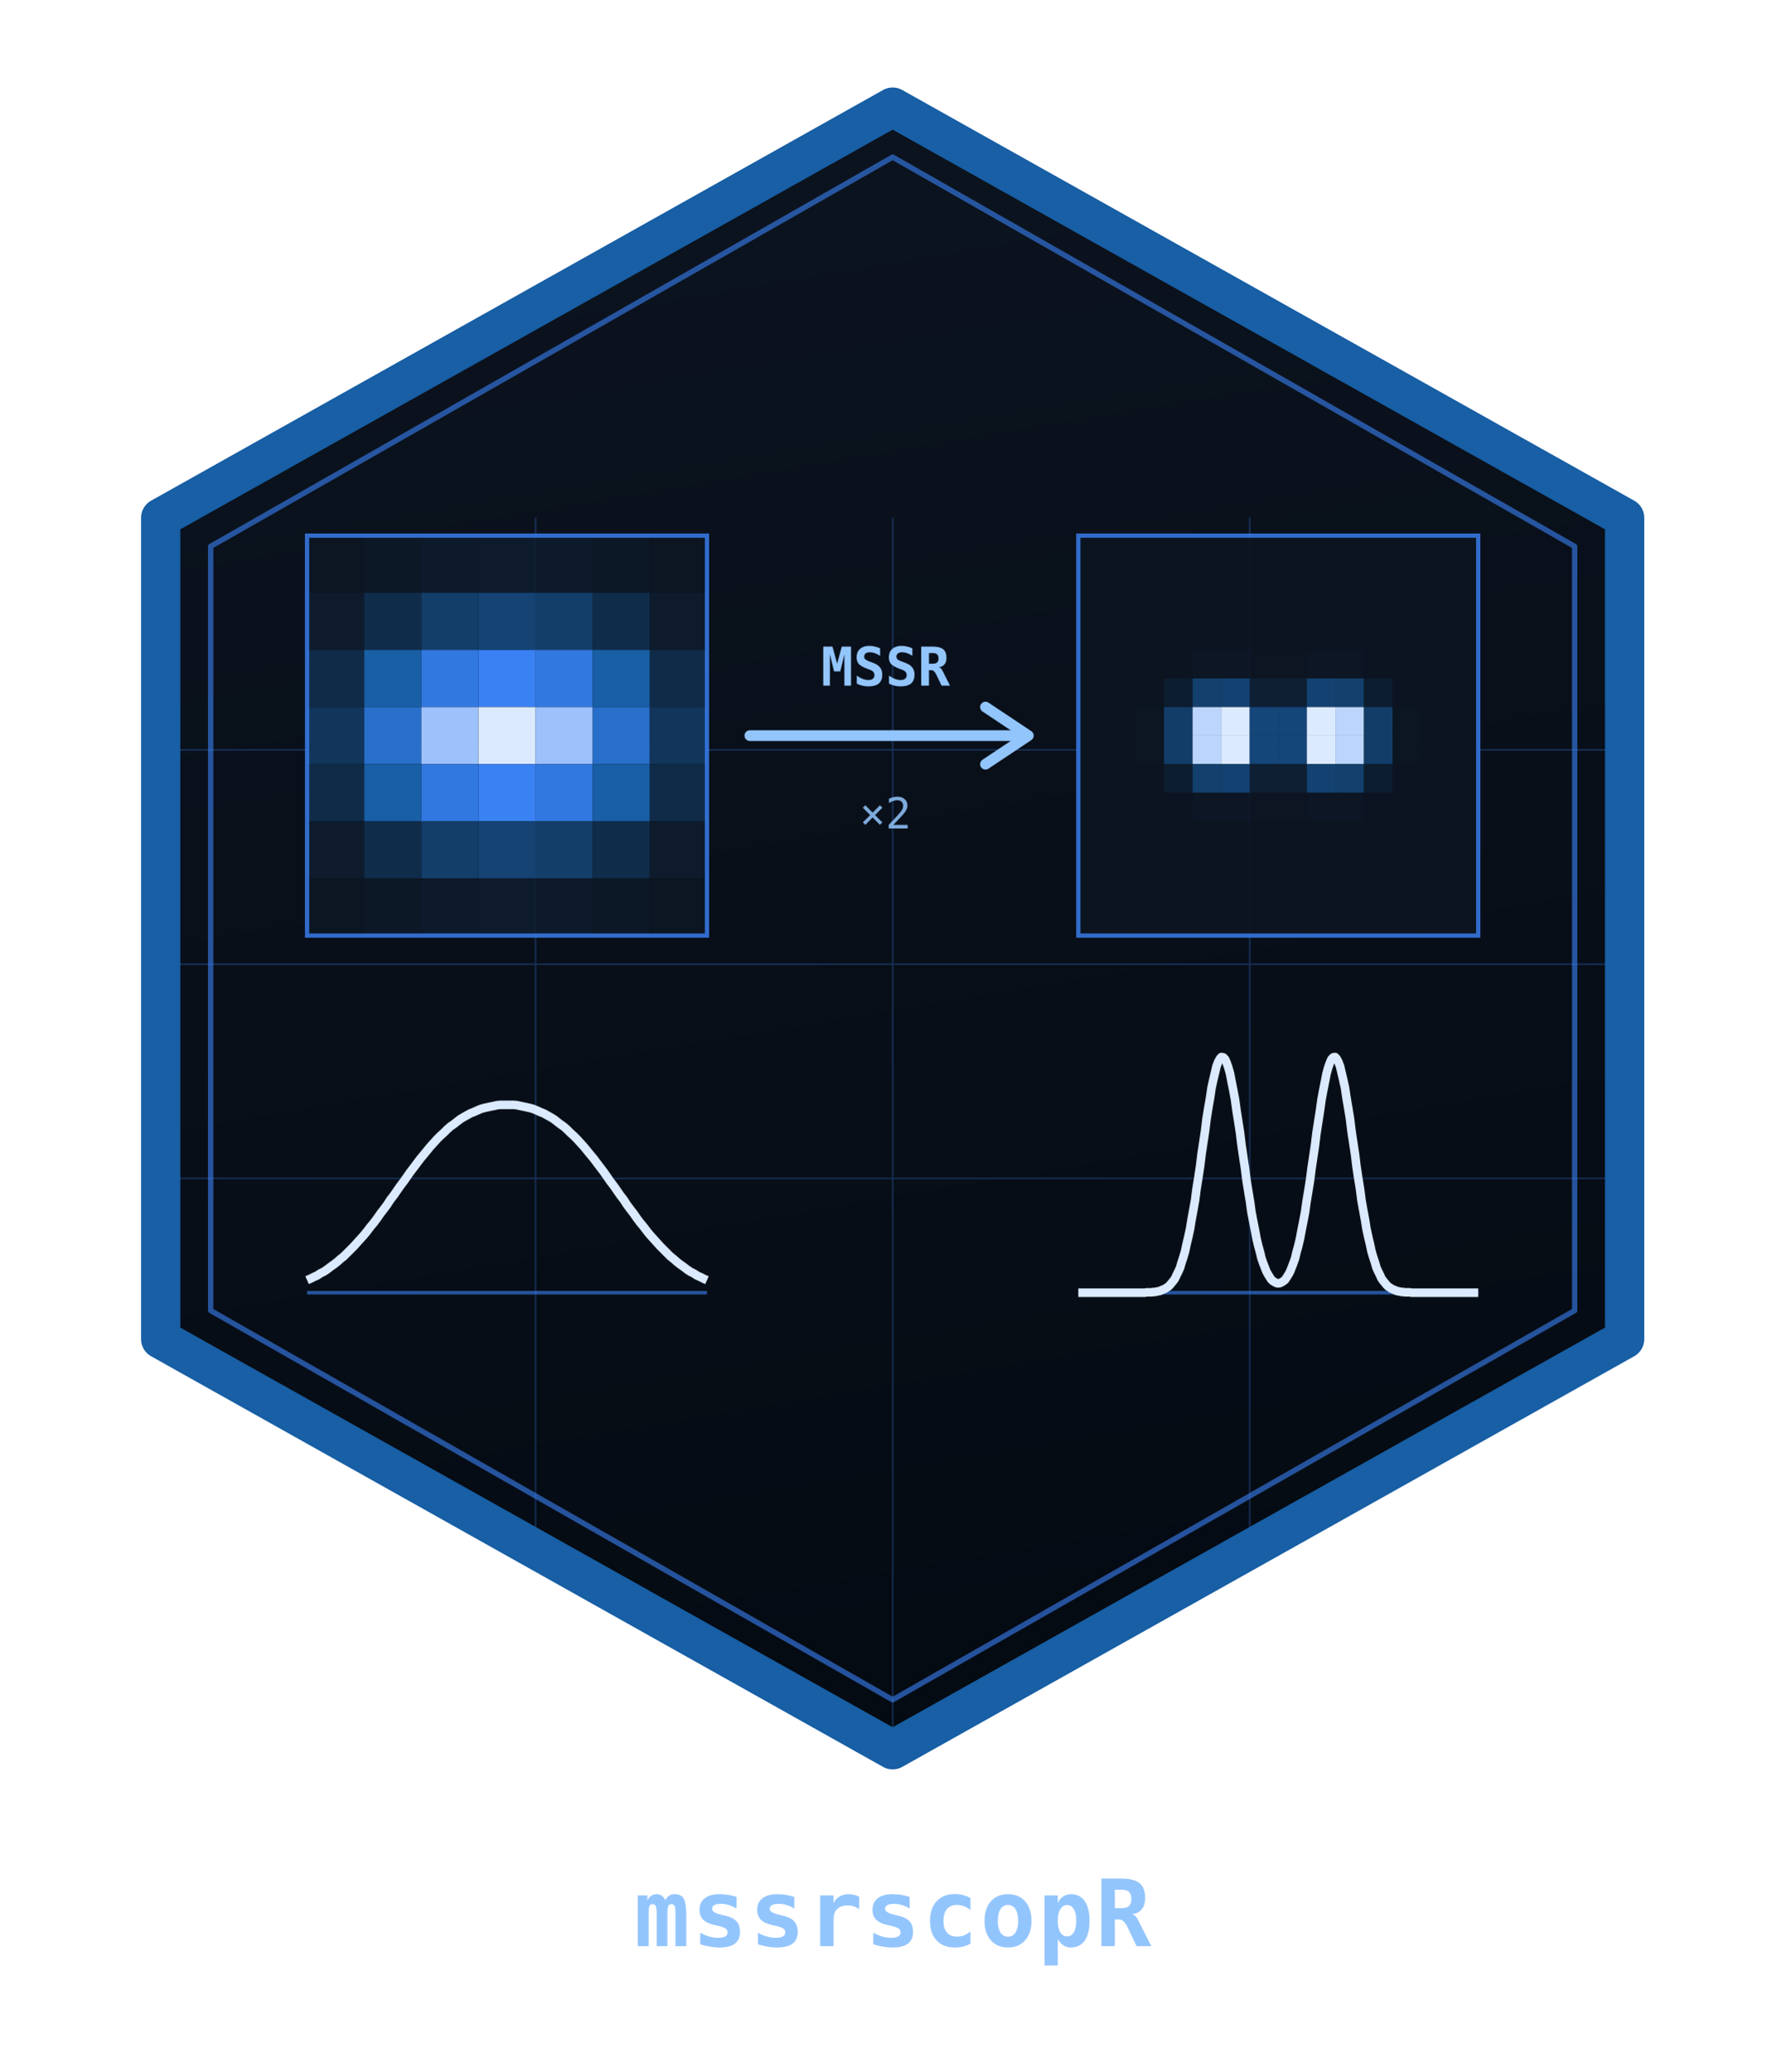
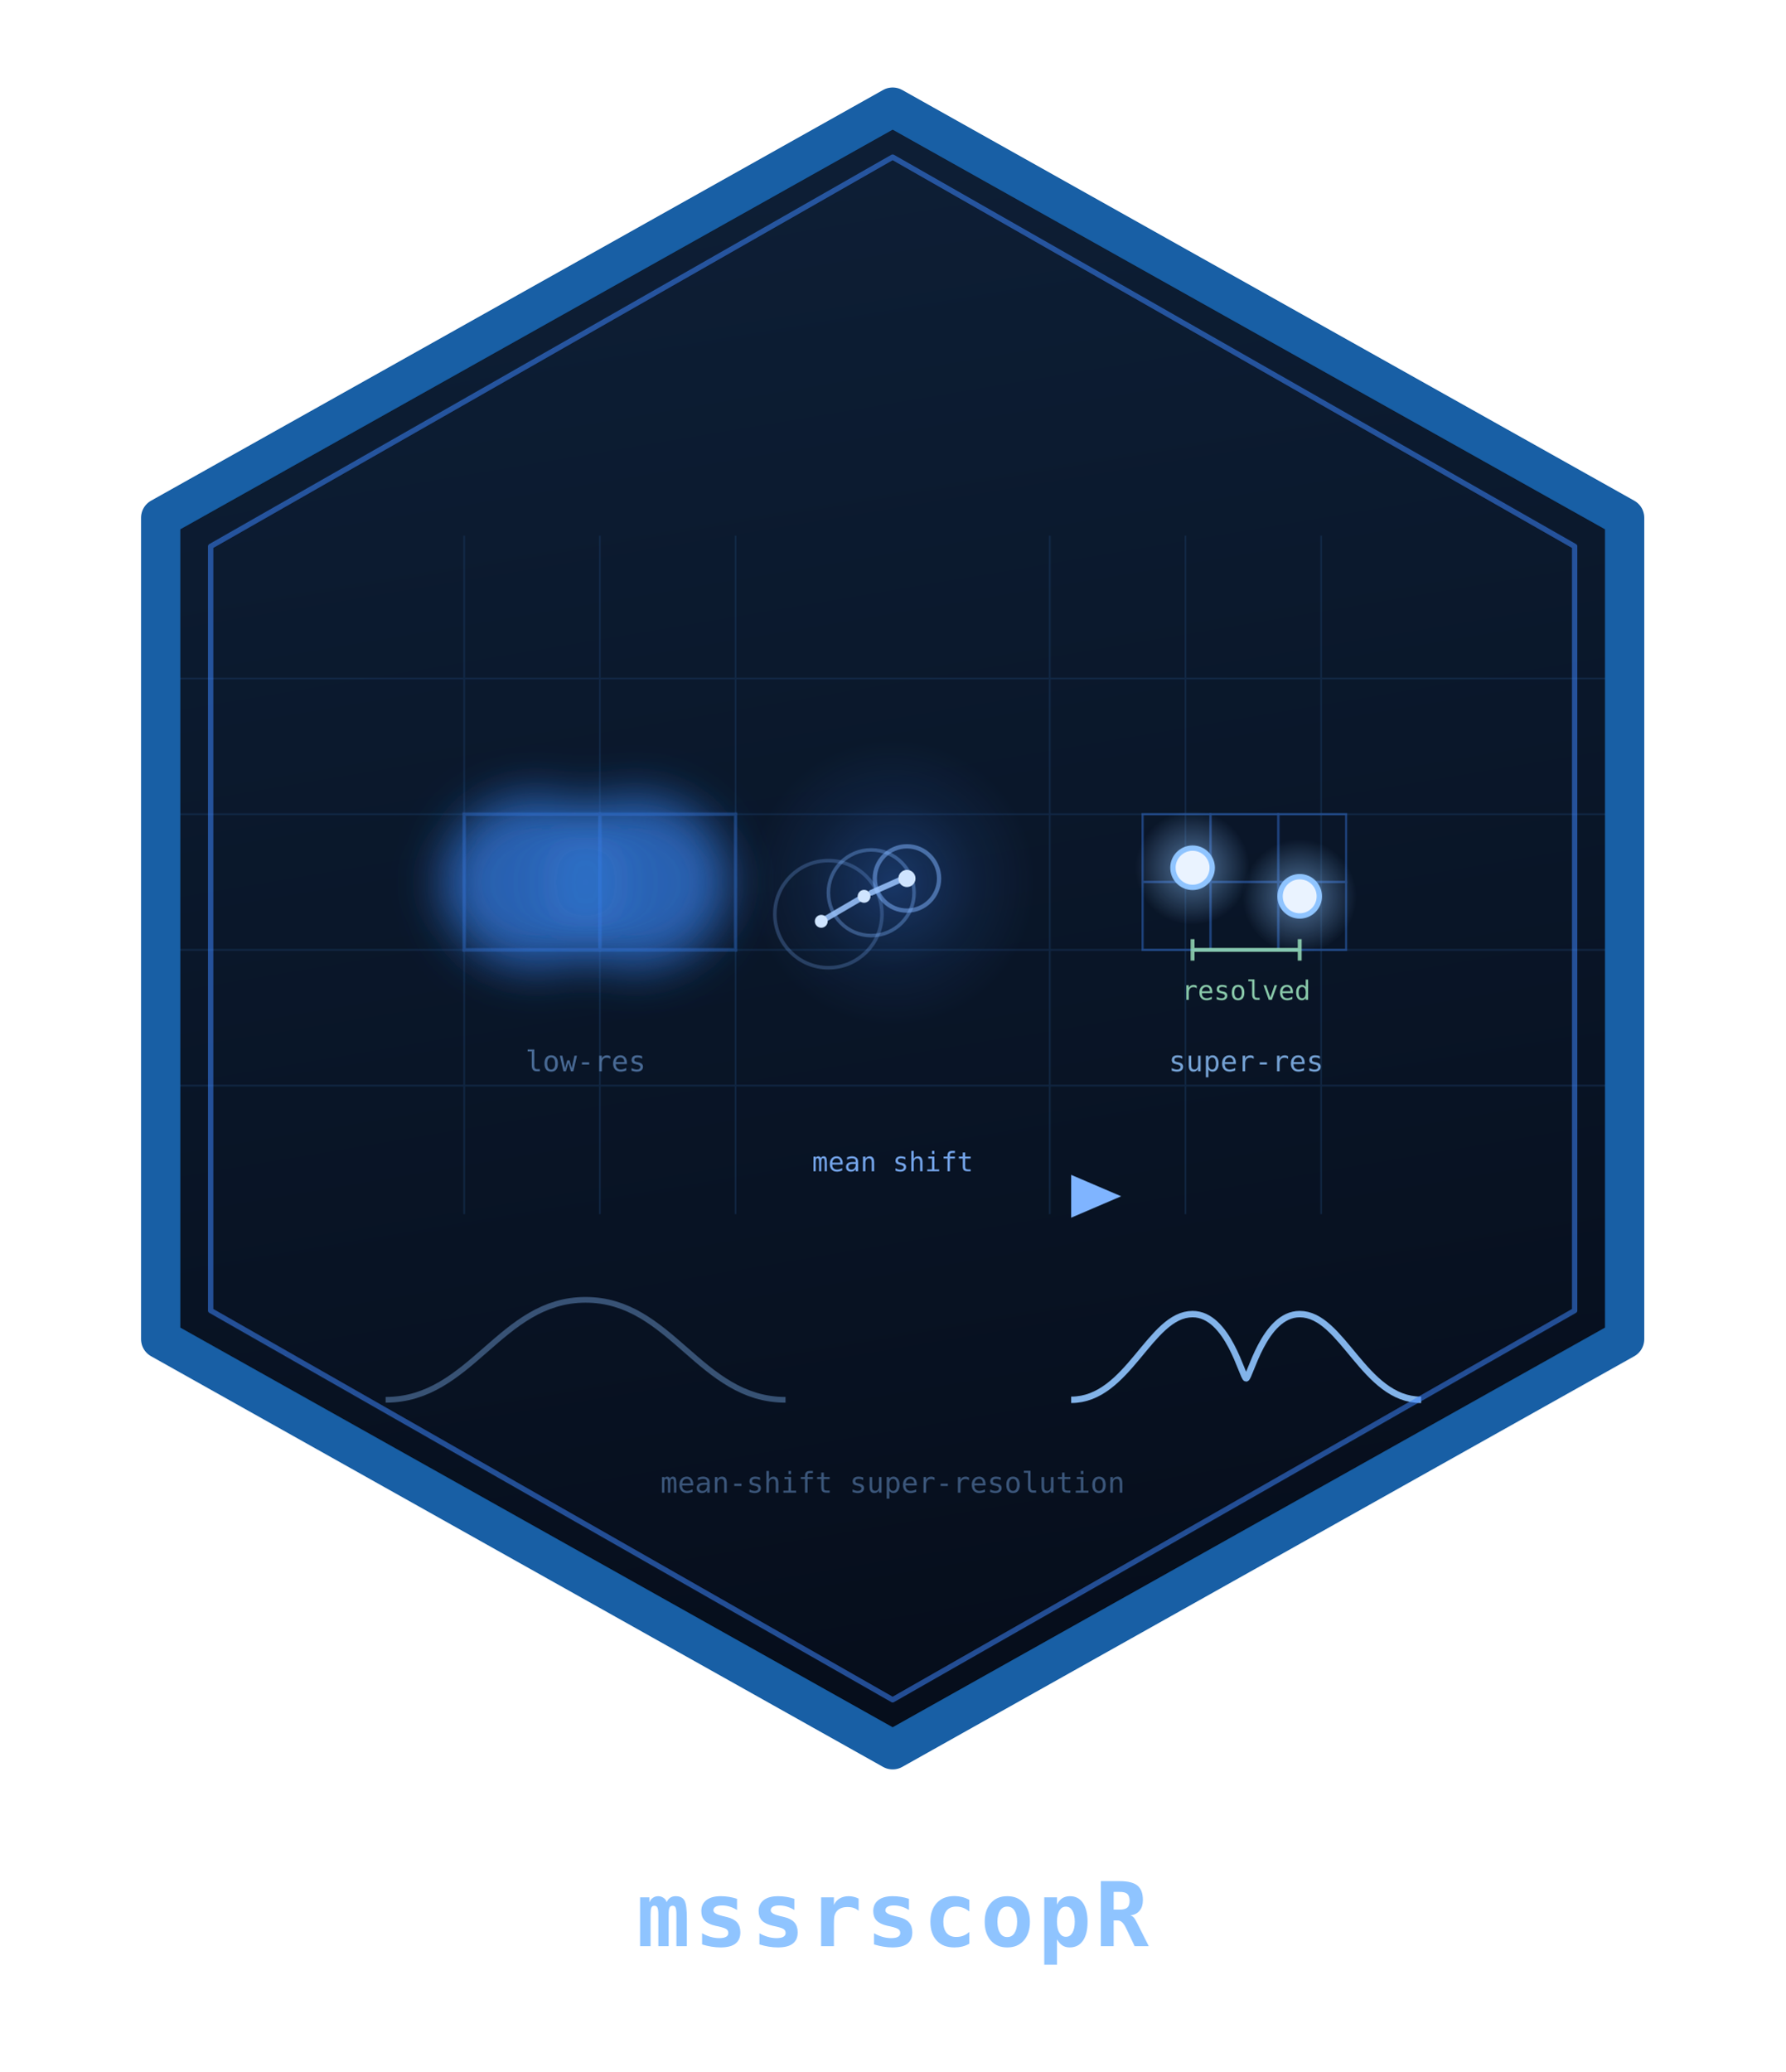
<svg xmlns="http://www.w3.org/2000/svg" width="500" height="580" viewBox="0 0 500 580">
  <defs>
-     <linearGradient id="background" x1="0" y1="0" x2="0.15" y2="1">
-       <stop offset="0%" stop-color="#0C1420" />
-       <stop offset="100%" stop-color="#050B13" />
+     <linearGradient id="bgmss" x1="0" y1="0" x2="0.15" y2="1">
+       <stop offset="0%" stop-color="#0e2038" />
+       <stop offset="100%" stop-color="#060e1c" />
    </linearGradient>
-     <clipPath id="hex-clip">
+     <filter id="blurLR" x="-60%" y="-60%" width="220%" height="220%">
+       <feGaussianBlur stdDeviation="6.5" />
+     </filter>
+     <filter id="blurSoft" x="-60%" y="-60%" width="220%" height="220%">
+       <feGaussianBlur stdDeviation="2.4" />
+     </filter>
+     <radialGradient id="hrGlow" cx="50%" cy="50%" r="50%">
+       <stop offset="0%" stop-color="#8FC4FF" stop-opacity="0.55" />
+       <stop offset="100%" stop-color="#8FC4FF" stop-opacity="0" />
+     </radialGradient>
+     <radialGradient id="kernel" cx="50%" cy="50%" r="50%">
+       <stop offset="0%" stop-color="#3B82F6" stop-opacity="0.30" />
+       <stop offset="60%" stop-color="#3B82F6" stop-opacity="0.08" />
+       <stop offset="100%" stop-color="#3B82F6" stop-opacity="0" />
+     </radialGradient>
+     <linearGradient id="sweep" x1="0" y1="0" x2="1" y2="0">
+       <stop offset="0%" stop-color="#2E6FC9" stop-opacity="0.2" />
+       <stop offset="100%" stop-color="#7FB4FF" stop-opacity="0.95" />
+     </linearGradient>
+     <clipPath id="hexmss">
      <polygon points="250,30 455,145 455,375 250,490 45,375 45,145" />
    </clipPath>
  </defs>
-   <polygon points="250,30 455,145 455,375 250,490 45,375 45,145" fill="url(#background)" />
-   <g clip-path="url(#hex-clip)">
-     <g stroke="#3B82F6" stroke-width="0.4" opacity="0.3">
-       <path d="M45 210H455 M45 270H455 M45 330H455 M150 145V490 M250 145V490 M350 145V490" />
+   <polygon points="250,30 455,145 455,375 250,490 45,375 45,145" fill="url(#bgmss)" />
+   <g clip-path="url(#hexmss)">
+     <g stroke="#17365c" stroke-width="0.5" opacity="0.5">
+       <line x1="45" y1="190" x2="455" y2="190" />
+       <line x1="45" y1="228" x2="455" y2="228" />
+       <line x1="45" y1="266" x2="455" y2="266" />
+       <line x1="45" y1="304" x2="455" y2="304" />
+       <line x1="130" y1="150" x2="130" y2="340" />
+       <line x1="168" y1="150" x2="168" y2="340" />
+       <line x1="206" y1="150" x2="206" y2="340" />
+       <line x1="294" y1="150" x2="294" y2="340" />
+       <line x1="332" y1="150" x2="332" y2="340" />
+       <line x1="370" y1="150" x2="370" y2="340" />
    </g>
-     <g id="motif">
-       <g id="mssr-motif">
-         <rect x="86.00" y="150.00" width="16.00" height="16.00" fill="#0C1522" />
-         <rect x="102.00" y="150.00" width="16.00" height="16.00" fill="#0D1826" />
-         <rect x="118.00" y="150.00" width="16.00" height="16.00" fill="#0D1A2B" />
-         <rect x="134.00" y="150.00" width="16.00" height="16.00" fill="#0D1B2D" />
-         <rect x="150.00" y="150.00" width="16.00" height="16.00" fill="#0D1A2B" />
-         <rect x="166.00" y="150.00" width="16.00" height="16.00" fill="#0D1826" />
-         <rect x="182.00" y="150.00" width="16.00" height="16.00" fill="#0C1522" />
-         <rect x="86.00" y="166.00" width="16.00" height="16.00" fill="#0D1B2D" />
-         <rect x="102.00" y="166.00" width="16.00" height="16.00" fill="#102C4B" />
-         <rect x="118.00" y="166.00" width="16.00" height="16.00" fill="#133E6A" />
-         <rect x="134.00" y="166.00" width="16.00" height="16.00" fill="#144374" />
-         <rect x="150.00" y="166.00" width="16.00" height="16.00" fill="#133E6A" />
-         <rect x="166.00" y="166.00" width="16.00" height="16.00" fill="#102C4B" />
-         <rect x="182.00" y="166.00" width="16.00" height="16.00" fill="#0D1B2D" />
-         <rect x="86.00" y="182.00" width="16.00" height="16.00" fill="#102B48" />
-         <rect x="102.00" y="182.00" width="16.00" height="16.00" fill="#185FA5" />
-         <rect x="118.00" y="182.00" width="16.00" height="16.00" fill="#3178E0" />
-         <rect x="134.00" y="182.00" width="16.00" height="16.00" fill="#3A81F3" />
-         <rect x="150.00" y="182.00" width="16.00" height="16.00" fill="#3178E0" />
-         <rect x="166.00" y="182.00" width="16.00" height="16.00" fill="#185FA5" />
-         <rect x="182.00" y="182.00" width="16.00" height="16.00" fill="#102B48" />
-         <rect x="86.00" y="198.00" width="16.00" height="16.00" fill="#11355B" />
-         <rect x="102.00" y="198.00" width="16.00" height="16.00" fill="#286FCA" />
-         <rect x="118.00" y="198.00" width="16.00" height="16.00" fill="#9CC1FB" />
-         <rect x="134.00" y="198.00" width="16.00" height="16.00" fill="#DBEAFE" />
-         <rect x="150.00" y="198.00" width="16.00" height="16.00" fill="#9CC1FB" />
-         <rect x="166.00" y="198.00" width="16.00" height="16.00" fill="#286FCA" />
-         <rect x="182.00" y="198.00" width="16.00" height="16.00" fill="#11355B" />
-         <rect x="86.00" y="214.00" width="16.00" height="16.00" fill="#102B48" />
-         <rect x="102.00" y="214.00" width="16.00" height="16.00" fill="#185FA5" />
-         <rect x="118.00" y="214.00" width="16.00" height="16.00" fill="#3178E0" />
-         <rect x="134.00" y="214.00" width="16.00" height="16.00" fill="#3A81F3" />
-         <rect x="150.00" y="214.00" width="16.00" height="16.00" fill="#3178E0" />
-         <rect x="166.00" y="214.00" width="16.00" height="16.00" fill="#185FA5" />
-         <rect x="182.00" y="214.00" width="16.00" height="16.00" fill="#102B48" />
-         <rect x="86.00" y="230.00" width="16.00" height="16.00" fill="#0D1B2D" />
-         <rect x="102.00" y="230.00" width="16.00" height="16.00" fill="#102C4B" />
-         <rect x="118.00" y="230.00" width="16.00" height="16.00" fill="#133E6A" />
-         <rect x="134.00" y="230.00" width="16.00" height="16.00" fill="#144374" />
-         <rect x="150.00" y="230.00" width="16.00" height="16.00" fill="#133E6A" />
-         <rect x="166.00" y="230.00" width="16.00" height="16.00" fill="#102C4B" />
-         <rect x="182.00" y="230.00" width="16.00" height="16.00" fill="#0D1B2D" />
-         <rect x="86.00" y="246.00" width="16.00" height="16.00" fill="#0C1522" />
-         <rect x="102.00" y="246.00" width="16.00" height="16.00" fill="#0D1826" />
-         <rect x="118.00" y="246.00" width="16.00" height="16.00" fill="#0D1A2B" />
-         <rect x="134.00" y="246.00" width="16.00" height="16.00" fill="#0D1B2D" />
-         <rect x="150.00" y="246.00" width="16.00" height="16.00" fill="#0D1A2B" />
-         <rect x="166.00" y="246.00" width="16.00" height="16.00" fill="#0D1826" />
-         <rect x="182.00" y="246.00" width="16.00" height="16.00" fill="#0C1522" />
-         <rect x="86" y="150" width="112" height="112" fill="none" stroke="#3B82F6" stroke-width="1.2" opacity="0.8" />
-         <rect x="302.00" y="150.00" width="8.00" height="8.00" fill="#0C1420" />
-         <rect x="310.00" y="150.00" width="8.00" height="8.00" fill="#0C1420" />
-         <rect x="318.00" y="150.00" width="8.00" height="8.00" fill="#0C1420" />
-         <rect x="326.00" y="150.00" width="8.00" height="8.00" fill="#0C1420" />
-         <rect x="334.00" y="150.00" width="8.00" height="8.00" fill="#0C1420" />
-         <rect x="342.00" y="150.00" width="8.00" height="8.00" fill="#0C1420" />
-         <rect x="350.00" y="150.00" width="8.00" height="8.00" fill="#0C1420" />
-         <rect x="358.00" y="150.00" width="8.00" height="8.00" fill="#0C1420" />
-         <rect x="366.00" y="150.00" width="8.00" height="8.00" fill="#0C1420" />
-         <rect x="374.00" y="150.00" width="8.00" height="8.00" fill="#0C1420" />
-         <rect x="382.00" y="150.00" width="8.00" height="8.00" fill="#0C1420" />
-         <rect x="390.00" y="150.00" width="8.00" height="8.00" fill="#0C1420" />
-         <rect x="398.00" y="150.00" width="8.00" height="8.00" fill="#0C1420" />
-         <rect x="406.00" y="150.00" width="8.00" height="8.00" fill="#0C1420" />
-         <rect x="302.00" y="158.00" width="8.00" height="8.00" fill="#0C1420" />
-         <rect x="310.00" y="158.00" width="8.00" height="8.00" fill="#0C1420" />
-         <rect x="318.00" y="158.00" width="8.00" height="8.00" fill="#0C1420" />
-         <rect x="326.00" y="158.00" width="8.00" height="8.00" fill="#0C1420" />
-         <rect x="334.00" y="158.00" width="8.00" height="8.00" fill="#0C1420" />
-         <rect x="342.00" y="158.00" width="8.00" height="8.00" fill="#0C1420" />
-         <rect x="350.00" y="158.00" width="8.00" height="8.00" fill="#0C1420" />
-         <rect x="358.00" y="158.00" width="8.00" height="8.00" fill="#0C1420" />
-         <rect x="366.00" y="158.00" width="8.00" height="8.00" fill="#0C1420" />
-         <rect x="374.00" y="158.00" width="8.00" height="8.00" fill="#0C1420" />
-         <rect x="382.00" y="158.00" width="8.00" height="8.00" fill="#0C1420" />
-         <rect x="390.00" y="158.00" width="8.00" height="8.00" fill="#0C1420" />
-         <rect x="398.00" y="158.00" width="8.00" height="8.00" fill="#0C1420" />
-         <rect x="406.00" y="158.00" width="8.00" height="8.00" fill="#0C1420" />
-         <rect x="302.00" y="166.00" width="8.00" height="8.00" fill="#0C1420" />
-         <rect x="310.00" y="166.00" width="8.00" height="8.00" fill="#0C1420" />
-         <rect x="318.00" y="166.00" width="8.00" height="8.00" fill="#0C1420" />
-         <rect x="326.00" y="166.00" width="8.00" height="8.00" fill="#0C1420" />
-         <rect x="334.00" y="166.00" width="8.00" height="8.00" fill="#0C1420" />
-         <rect x="342.00" y="166.00" width="8.00" height="8.00" fill="#0C1420" />
-         <rect x="350.00" y="166.00" width="8.00" height="8.00" fill="#0C1420" />
-         <rect x="358.00" y="166.00" width="8.00" height="8.00" fill="#0C1420" />
-         <rect x="366.00" y="166.00" width="8.00" height="8.00" fill="#0C1420" />
-         <rect x="374.00" y="166.00" width="8.00" height="8.00" fill="#0C1420" />
-         <rect x="382.00" y="166.00" width="8.00" height="8.00" fill="#0C1420" />
-         <rect x="390.00" y="166.00" width="8.00" height="8.00" fill="#0C1420" />
-         <rect x="398.00" y="166.00" width="8.00" height="8.00" fill="#0C1420" />
-         <rect x="406.00" y="166.00" width="8.00" height="8.00" fill="#0C1420" />
-         <rect x="302.00" y="174.00" width="8.00" height="8.00" fill="#0C1420" />
-         <rect x="310.00" y="174.00" width="8.00" height="8.00" fill="#0C1420" />
-         <rect x="318.00" y="174.00" width="8.00" height="8.00" fill="#0C1420" />
-         <rect x="326.00" y="174.00" width="8.00" height="8.00" fill="#0C1420" />
-         <rect x="334.00" y="174.00" width="8.00" height="8.00" fill="#0C1420" />
-         <rect x="342.00" y="174.00" width="8.00" height="8.00" fill="#0C1420" />
-         <rect x="350.00" y="174.00" width="8.00" height="8.00" fill="#0C1420" />
-         <rect x="358.00" y="174.00" width="8.00" height="8.00" fill="#0C1420" />
-         <rect x="366.00" y="174.00" width="8.00" height="8.00" fill="#0C1420" />
-         <rect x="374.00" y="174.00" width="8.00" height="8.00" fill="#0C1420" />
-         <rect x="382.00" y="174.00" width="8.00" height="8.00" fill="#0C1420" />
-         <rect x="390.00" y="174.00" width="8.00" height="8.00" fill="#0C1420" />
-         <rect x="398.00" y="174.00" width="8.00" height="8.00" fill="#0C1420" />
-         <rect x="406.00" y="174.00" width="8.00" height="8.00" fill="#0C1420" />
-         <rect x="302.00" y="182.00" width="8.00" height="8.00" fill="#0C1420" />
-         <rect x="310.00" y="182.00" width="8.00" height="8.00" fill="#0C1420" />
-         <rect x="318.00" y="182.00" width="8.00" height="8.00" fill="#0C1420" />
-         <rect x="326.00" y="182.00" width="8.00" height="8.00" fill="#0C1421" />
-         <rect x="334.00" y="182.00" width="8.00" height="8.00" fill="#0C1624" />
-         <rect x="342.00" y="182.00" width="8.00" height="8.00" fill="#0C1624" />
-         <rect x="350.00" y="182.00" width="8.00" height="8.00" fill="#0C1521" />
-         <rect x="358.00" y="182.00" width="8.00" height="8.00" fill="#0C1521" />
-         <rect x="366.00" y="182.00" width="8.00" height="8.00" fill="#0C1624" />
-         <rect x="374.00" y="182.00" width="8.00" height="8.00" fill="#0C1624" />
-         <rect x="382.00" y="182.00" width="8.00" height="8.00" fill="#0C1421" />
-         <rect x="390.00" y="182.00" width="8.00" height="8.00" fill="#0C1420" />
-         <rect x="398.00" y="182.00" width="8.00" height="8.00" fill="#0C1420" />
-         <rect x="406.00" y="182.00" width="8.00" height="8.00" fill="#0C1420" />
-         <rect x="302.00" y="190.00" width="8.00" height="8.00" fill="#0C1420" />
-         <rect x="310.00" y="190.00" width="8.00" height="8.00" fill="#0C1420" />
-         <rect x="318.00" y="190.00" width="8.00" height="8.00" fill="#0C1421" />
-         <rect x="326.00" y="190.00" width="8.00" height="8.00" fill="#0D1D30" />
-         <rect x="334.00" y="190.00" width="8.00" height="8.00" fill="#13406D" />
-         <rect x="342.00" y="190.00" width="8.00" height="8.00" fill="#134272" />
-         <rect x="350.00" y="190.00" width="8.00" height="8.00" fill="#0E1F33" />
-         <rect x="358.00" y="190.00" width="8.00" height="8.00" fill="#0E1F33" />
-         <rect x="366.00" y="190.00" width="8.00" height="8.00" fill="#134272" />
-         <rect x="374.00" y="190.00" width="8.00" height="8.00" fill="#13406D" />
-         <rect x="382.00" y="190.00" width="8.00" height="8.00" fill="#0D1D30" />
-         <rect x="390.00" y="190.00" width="8.00" height="8.00" fill="#0C1421" />
-         <rect x="398.00" y="190.00" width="8.00" height="8.00" fill="#0C1420" />
-         <rect x="406.00" y="190.00" width="8.00" height="8.00" fill="#0C1420" />
-         <rect x="302.00" y="198.00" width="8.00" height="8.00" fill="#0C1420" />
-         <rect x="310.00" y="198.00" width="8.00" height="8.00" fill="#0C1420" />
-         <rect x="318.00" y="198.00" width="8.00" height="8.00" fill="#0C1623" />
-         <rect x="326.00" y="198.00" width="8.00" height="8.00" fill="#133D69" />
-         <rect x="334.00" y="198.00" width="8.00" height="8.00" fill="#BBD5FC" />
-         <rect x="342.00" y="198.00" width="8.00" height="8.00" fill="#DBEAFE" />
-         <rect x="350.00" y="198.00" width="8.00" height="8.00" fill="#144679" />
-         <rect x="358.00" y="198.00" width="8.00" height="8.00" fill="#144679" />
-         <rect x="366.00" y="198.00" width="8.00" height="8.00" fill="#DBEAFE" />
-         <rect x="374.00" y="198.00" width="8.00" height="8.00" fill="#BBD5FC" />
-         <rect x="382.00" y="198.00" width="8.00" height="8.00" fill="#133D69" />
-         <rect x="390.00" y="198.00" width="8.00" height="8.00" fill="#0C1623" />
-         <rect x="398.00" y="198.00" width="8.00" height="8.00" fill="#0C1420" />
-         <rect x="406.00" y="198.00" width="8.00" height="8.00" fill="#0C1420" />
-         <rect x="302.00" y="206.00" width="8.00" height="8.00" fill="#0C1420" />
-         <rect x="310.00" y="206.00" width="8.00" height="8.00" fill="#0C1420" />
-         <rect x="318.00" y="206.00" width="8.00" height="8.00" fill="#0C1623" />
-         <rect x="326.00" y="206.00" width="8.00" height="8.00" fill="#133D69" />
-         <rect x="334.00" y="206.00" width="8.00" height="8.00" fill="#BBD5FC" />
-         <rect x="342.00" y="206.00" width="8.00" height="8.00" fill="#DBEAFE" />
-         <rect x="350.00" y="206.00" width="8.00" height="8.00" fill="#144679" />
-         <rect x="358.00" y="206.00" width="8.00" height="8.00" fill="#144679" />
-         <rect x="366.00" y="206.00" width="8.00" height="8.00" fill="#DBEAFE" />
-         <rect x="374.00" y="206.00" width="8.00" height="8.00" fill="#BBD5FC" />
-         <rect x="382.00" y="206.00" width="8.00" height="8.00" fill="#133D69" />
-         <rect x="390.00" y="206.00" width="8.00" height="8.00" fill="#0C1623" />
-         <rect x="398.00" y="206.00" width="8.00" height="8.00" fill="#0C1420" />
-         <rect x="406.00" y="206.00" width="8.00" height="8.00" fill="#0C1420" />
-         <rect x="302.00" y="214.00" width="8.00" height="8.00" fill="#0C1420" />
-         <rect x="310.00" y="214.00" width="8.00" height="8.00" fill="#0C1420" />
-         <rect x="318.00" y="214.00" width="8.00" height="8.00" fill="#0C1421" />
-         <rect x="326.00" y="214.00" width="8.00" height="8.00" fill="#0D1D30" />
-         <rect x="334.00" y="214.00" width="8.00" height="8.00" fill="#13406D" />
-         <rect x="342.00" y="214.00" width="8.00" height="8.00" fill="#134272" />
-         <rect x="350.00" y="214.00" width="8.00" height="8.00" fill="#0E1F33" />
-         <rect x="358.00" y="214.00" width="8.00" height="8.00" fill="#0E1F33" />
-         <rect x="366.00" y="214.00" width="8.00" height="8.00" fill="#134272" />
-         <rect x="374.00" y="214.00" width="8.00" height="8.00" fill="#13406D" />
-         <rect x="382.00" y="214.00" width="8.00" height="8.00" fill="#0D1D30" />
-         <rect x="390.00" y="214.00" width="8.00" height="8.00" fill="#0C1421" />
-         <rect x="398.00" y="214.00" width="8.00" height="8.00" fill="#0C1420" />
-         <rect x="406.00" y="214.00" width="8.00" height="8.00" fill="#0C1420" />
-         <rect x="302.00" y="222.00" width="8.00" height="8.00" fill="#0C1420" />
-         <rect x="310.00" y="222.00" width="8.00" height="8.00" fill="#0C1420" />
-         <rect x="318.00" y="222.00" width="8.00" height="8.00" fill="#0C1420" />
-         <rect x="326.00" y="222.00" width="8.00" height="8.00" fill="#0C1421" />
-         <rect x="334.00" y="222.00" width="8.00" height="8.00" fill="#0C1624" />
-         <rect x="342.00" y="222.00" width="8.00" height="8.00" fill="#0C1624" />
-         <rect x="350.00" y="222.00" width="8.00" height="8.00" fill="#0C1521" />
-         <rect x="358.00" y="222.00" width="8.00" height="8.00" fill="#0C1521" />
-         <rect x="366.00" y="222.00" width="8.00" height="8.00" fill="#0C1624" />
-         <rect x="374.00" y="222.00" width="8.00" height="8.00" fill="#0C1624" />
-         <rect x="382.00" y="222.00" width="8.00" height="8.00" fill="#0C1421" />
-         <rect x="390.00" y="222.00" width="8.00" height="8.00" fill="#0C1420" />
-         <rect x="398.00" y="222.00" width="8.00" height="8.00" fill="#0C1420" />
-         <rect x="406.00" y="222.00" width="8.00" height="8.00" fill="#0C1420" />
-         <rect x="302.00" y="230.00" width="8.00" height="8.00" fill="#0C1420" />
-         <rect x="310.00" y="230.00" width="8.00" height="8.00" fill="#0C1420" />
-         <rect x="318.00" y="230.00" width="8.00" height="8.00" fill="#0C1420" />
-         <rect x="326.00" y="230.00" width="8.00" height="8.00" fill="#0C1420" />
-         <rect x="334.00" y="230.00" width="8.00" height="8.00" fill="#0C1420" />
-         <rect x="342.00" y="230.00" width="8.00" height="8.00" fill="#0C1420" />
-         <rect x="350.00" y="230.00" width="8.00" height="8.00" fill="#0C1420" />
-         <rect x="358.00" y="230.00" width="8.00" height="8.00" fill="#0C1420" />
-         <rect x="366.00" y="230.00" width="8.00" height="8.00" fill="#0C1420" />
-         <rect x="374.00" y="230.00" width="8.00" height="8.00" fill="#0C1420" />
-         <rect x="382.00" y="230.00" width="8.00" height="8.00" fill="#0C1420" />
-         <rect x="390.00" y="230.00" width="8.00" height="8.00" fill="#0C1420" />
-         <rect x="398.00" y="230.00" width="8.00" height="8.00" fill="#0C1420" />
-         <rect x="406.00" y="230.00" width="8.00" height="8.00" fill="#0C1420" />
-         <rect x="302.00" y="238.00" width="8.00" height="8.00" fill="#0C1420" />
-         <rect x="310.00" y="238.00" width="8.00" height="8.00" fill="#0C1420" />
-         <rect x="318.00" y="238.00" width="8.00" height="8.00" fill="#0C1420" />
-         <rect x="326.00" y="238.00" width="8.00" height="8.00" fill="#0C1420" />
-         <rect x="334.00" y="238.00" width="8.00" height="8.00" fill="#0C1420" />
-         <rect x="342.00" y="238.00" width="8.00" height="8.00" fill="#0C1420" />
-         <rect x="350.00" y="238.00" width="8.00" height="8.00" fill="#0C1420" />
-         <rect x="358.00" y="238.00" width="8.00" height="8.00" fill="#0C1420" />
-         <rect x="366.00" y="238.00" width="8.00" height="8.00" fill="#0C1420" />
-         <rect x="374.00" y="238.00" width="8.00" height="8.00" fill="#0C1420" />
-         <rect x="382.00" y="238.00" width="8.00" height="8.00" fill="#0C1420" />
-         <rect x="390.00" y="238.00" width="8.00" height="8.00" fill="#0C1420" />
-         <rect x="398.00" y="238.00" width="8.00" height="8.00" fill="#0C1420" />
-         <rect x="406.00" y="238.00" width="8.00" height="8.00" fill="#0C1420" />
-         <rect x="302.00" y="246.00" width="8.00" height="8.00" fill="#0C1420" />
-         <rect x="310.00" y="246.00" width="8.00" height="8.00" fill="#0C1420" />
-         <rect x="318.00" y="246.00" width="8.00" height="8.00" fill="#0C1420" />
-         <rect x="326.00" y="246.00" width="8.00" height="8.00" fill="#0C1420" />
-         <rect x="334.00" y="246.00" width="8.00" height="8.00" fill="#0C1420" />
-         <rect x="342.00" y="246.00" width="8.00" height="8.00" fill="#0C1420" />
-         <rect x="350.00" y="246.00" width="8.00" height="8.00" fill="#0C1420" />
-         <rect x="358.00" y="246.00" width="8.00" height="8.00" fill="#0C1420" />
-         <rect x="366.00" y="246.00" width="8.00" height="8.00" fill="#0C1420" />
-         <rect x="374.00" y="246.00" width="8.00" height="8.00" fill="#0C1420" />
-         <rect x="382.00" y="246.00" width="8.00" height="8.00" fill="#0C1420" />
-         <rect x="390.00" y="246.00" width="8.00" height="8.00" fill="#0C1420" />
-         <rect x="398.00" y="246.00" width="8.00" height="8.00" fill="#0C1420" />
-         <rect x="406.00" y="246.00" width="8.00" height="8.00" fill="#0C1420" />
-         <rect x="302.00" y="254.00" width="8.00" height="8.00" fill="#0C1420" />
-         <rect x="310.00" y="254.00" width="8.00" height="8.00" fill="#0C1420" />
-         <rect x="318.00" y="254.00" width="8.00" height="8.00" fill="#0C1420" />
-         <rect x="326.00" y="254.00" width="8.00" height="8.00" fill="#0C1420" />
-         <rect x="334.00" y="254.00" width="8.00" height="8.00" fill="#0C1420" />
-         <rect x="342.00" y="254.00" width="8.00" height="8.00" fill="#0C1420" />
-         <rect x="350.00" y="254.00" width="8.00" height="8.00" fill="#0C1420" />
-         <rect x="358.00" y="254.00" width="8.00" height="8.00" fill="#0C1420" />
-         <rect x="366.00" y="254.00" width="8.00" height="8.00" fill="#0C1420" />
-         <rect x="374.00" y="254.00" width="8.00" height="8.00" fill="#0C1420" />
-         <rect x="382.00" y="254.00" width="8.00" height="8.00" fill="#0C1420" />
-         <rect x="390.00" y="254.00" width="8.00" height="8.00" fill="#0C1420" />
-         <rect x="398.00" y="254.00" width="8.00" height="8.00" fill="#0C1420" />
-         <rect x="406.00" y="254.00" width="8.00" height="8.00" fill="#0C1420" />
-         <rect x="302" y="150" width="112" height="112" fill="none" stroke="#3B82F6" stroke-width="1.2" opacity="0.8" />
-         <path d="M210 206 H284" stroke="#93C5FD" stroke-width="3" stroke-linecap="round" />
-         <path d="M276 198 L288 206 L276 214" fill="none" stroke="#93C5FD" stroke-width="3" stroke-linejoin="round" stroke-linecap="round" />
-         <text x="248" y="192" text-anchor="middle" font-family="DejaVu Sans Mono, monospace" font-size="15" font-weight="700" fill="#93C5FD">MSSR</text>
-         <text x="248" y="232" text-anchor="middle" font-family="DejaVu Sans Mono, monospace" font-size="12" fill="#93C5FD" opacity="0.85">×2</text>
-         <path d="M86 362 H198 M302 362 H414" stroke="#3B82F6" stroke-width="1" opacity="0.6" />
-         <polyline points="86.0,358.5 86.9,358.1 87.9,357.6 88.8,357.2 89.7,356.6 90.7,356.1 91.6,355.5 92.5,354.8 93.5,354.1 94.4,353.4 95.3,352.6 96.3,351.8 97.2,350.9 98.1,350.0 99.1,349.0 100.0,348.0 100.9,347.0 101.9,345.9 102.8,344.8 103.7,343.6 104.7,342.4 105.6,341.2 106.5,339.9 107.5,338.6 108.4,337.4 109.3,336.0 110.3,334.7 111.2,333.4 112.1,332.1 113.1,330.8 114.0,329.5 114.9,328.2 115.9,326.9 116.8,325.7 117.7,324.5 118.7,323.3 119.6,322.2 120.5,321.1 121.5,320.0 122.4,319.0 123.3,318.1 124.3,317.2 125.2,316.3 126.1,315.5 127.1,314.8 128.0,314.1 128.9,313.4 129.9,312.8 130.8,312.3 131.7,311.8 132.7,311.4 133.6,311.0 134.5,310.6 135.5,310.3 136.4,310.1 137.3,309.9 138.3,309.7 139.2,309.5 140.1,309.4 141.1,309.4 142.0,309.4 142.9,309.4 143.9,309.4 144.8,309.5 145.7,309.7 146.7,309.9 147.6,310.1 148.5,310.3 149.5,310.6 150.4,311.0 151.3,311.4 152.3,311.8 153.2,312.3 154.1,312.8 155.1,313.4 156.0,314.1 156.9,314.8 157.9,315.5 158.8,316.3 159.7,317.2 160.7,318.1 161.6,319.0 162.5,320.0 163.5,321.1 164.4,322.2 165.3,323.3 166.3,324.5 167.2,325.7 168.1,326.9 169.1,328.2 170.0,329.5 170.9,330.8 171.9,332.1 172.8,333.4 173.7,334.7 174.7,336.0 175.6,337.4 176.5,338.6 177.5,339.9 178.4,341.2 179.3,342.4 180.3,343.6 181.2,344.8 182.1,345.9 183.1,347.0 184.0,348.0 184.9,349.0 185.9,350.0 186.8,350.9 187.7,351.8 188.7,352.6 189.6,353.4 190.5,354.1 191.5,354.8 192.4,355.5 193.3,356.1 194.3,356.6 195.2,357.2 196.1,357.6 197.1,358.1 198.0,358.5" fill="none" stroke="#DBEAFE" stroke-width="2.4" stroke-linejoin="round" />
-         <polyline points="302.0,362.0 302.5,362.0 302.9,362.0 303.4,362.0 303.9,362.0 304.3,362.0 304.8,362.0 305.3,362.0 305.7,362.0 306.2,362.0 306.7,362.0 307.1,362.0 307.6,362.0 308.1,362.0 308.5,362.0 309.0,362.0 309.5,362.0 309.9,362.0 310.4,362.0 310.9,362.0 311.3,362.0 311.8,362.0 312.3,362.0 312.7,362.0 313.2,362.0 313.7,362.0 314.1,362.0 314.6,362.0 315.1,362.0 315.5,362.0 316.0,362.0 316.5,362.0 316.9,362.0 317.4,362.0 317.9,362.0 318.3,362.0 318.8,362.0 319.3,362.0 319.7,362.0 320.2,362.0 320.7,362.0 321.1,361.9 321.6,361.9 322.1,361.9 322.5,361.9 323.0,361.8 323.5,361.8 323.9,361.7 324.4,361.6 324.9,361.5 325.3,361.3 325.8,361.1 326.3,360.9 326.7,360.6 327.2,360.3 327.7,359.8 328.1,359.3 328.6,358.7 329.1,358.0 329.5,357.1 330.0,356.1 330.5,355.0 330.9,353.6 331.4,352.1 331.9,350.4 332.3,348.5 332.8,346.4 333.3,344.1 333.7,341.6 334.2,338.9 334.7,336.1 335.1,333.0 335.6,329.9 336.1,326.6 336.5,323.3 337.0,320.0 337.5,316.7 337.9,313.4 338.4,310.3 338.9,307.4 339.3,304.7 339.8,302.4 340.3,300.3 340.7,298.6 341.2,297.3 341.7,296.4 342.1,296.0 342.6,296.1 343.1,296.6 343.5,297.5 344.0,298.9 344.5,300.7 344.9,302.8 345.4,305.3 345.9,308.0 346.3,310.9 346.8,314.1 347.3,317.3 347.7,320.6 348.2,324.0 348.7,327.3 349.1,330.5 349.6,333.6 350.1,336.6 350.5,339.5 351.0,342.1 351.5,344.6 351.9,346.8 352.4,348.9 352.9,350.7 353.3,352.4 353.8,353.8 354.3,355.1 354.7,356.1 355.2,357.0 355.7,357.8 356.1,358.4 356.6,358.8 357.1,359.1 357.5,359.3 358.0,359.4 358.5,359.3 358.9,359.1 359.4,358.8 359.9,358.4 360.3,357.8 360.8,357.0 361.3,356.1 361.7,355.1 362.2,353.8 362.7,352.4 363.1,350.7 363.6,348.9 364.1,346.8 364.5,344.6 365.0,342.1 365.5,339.5 365.9,336.6 366.4,333.6 366.9,330.5 367.3,327.3 367.8,324.0 368.3,320.6 368.7,317.3 369.2,314.1 369.7,310.9 370.1,308.0 370.6,305.3 371.1,302.8 371.5,300.7 372.0,298.9 372.5,297.5 372.9,296.6 373.4,296.1 373.9,296.0 374.3,296.4 374.8,297.3 375.3,298.6 375.7,300.3 376.2,302.4 376.7,304.7 377.1,307.4 377.6,310.3 378.1,313.4 378.5,316.7 379.0,320.0 379.5,323.3 379.9,326.6 380.4,329.9 380.9,333.0 381.3,336.1 381.8,338.9 382.3,341.6 382.7,344.1 383.2,346.4 383.7,348.5 384.1,350.4 384.6,352.1 385.1,353.6 385.5,355.0 386.0,356.1 386.5,357.1 386.9,358.0 387.4,358.7 387.9,359.3 388.3,359.8 388.8,360.3 389.3,360.6 389.7,360.9 390.2,361.1 390.7,361.3 391.1,361.5 391.6,361.6 392.1,361.7 392.5,361.8 393.0,361.8 393.5,361.9 393.9,361.9 394.4,361.9 394.9,361.9 395.3,362.0 395.8,362.0 396.3,362.0 396.7,362.0 397.2,362.0 397.7,362.0 398.1,362.0 398.6,362.0 399.1,362.0 399.5,362.0 400.0,362.0 400.5,362.0 400.9,362.0 401.4,362.0 401.9,362.0 402.3,362.0 402.8,362.0 403.3,362.0 403.7,362.0 404.2,362.0 404.7,362.0 405.1,362.0 405.6,362.0 406.1,362.0 406.5,362.0 407.0,362.0 407.5,362.0 407.9,362.0 408.4,362.0 408.9,362.0 409.3,362.0 409.8,362.0 410.3,362.0 410.7,362.0 411.2,362.0 411.7,362.0 412.1,362.0 412.6,362.0 413.1,362.0 413.5,362.0 414.0,362.0" fill="none" stroke="#DBEAFE" stroke-width="2.4" stroke-linejoin="round" />
-       </g>
+     <g filter="url(#blurLR)">
+       <ellipse cx="150" cy="247" rx="26" ry="24" fill="#2E6FC9" opacity="0.85" />
+       <ellipse cx="178" cy="247" rx="26" ry="24" fill="#2E6FC9" opacity="0.85" />
    </g>
+     <g fill="none" stroke="#3B82F6" stroke-width="1" opacity="0.28">
+       <rect x="130" y="228" width="38" height="38" />
+       <rect x="168" y="228" width="38" height="38" />
+     </g>
+     <text font-family="monospace" font-size="8" fill="#5E86B8" opacity="0.75" text-anchor="middle" x="164" y="300">low-res</text>
+     <circle cx="250" cy="247" r="40" fill="url(#kernel)" />
+     <g fill="none" stroke="#7FB4FF" stroke-linecap="round">
+       <circle cx="232" cy="256" r="15" stroke-width="1" opacity="0.25" />
+       <circle cx="244" cy="250" r="12" stroke-width="1" opacity="0.35" />
+       <circle cx="254" cy="246" r="9" stroke-width="1.2" opacity="0.5" />
+     </g>
+     <g stroke="#9CC6FF" stroke-width="1.6" opacity="0.85" stroke-linecap="round" fill="none">
+       <path d="M 230,258 L 242,251" />
+       <path d="M 244,250 L 253,246" />
+     </g>
+     <g fill="#CFE4FF">
+       <circle cx="230" cy="258" r="1.8" />
+       <circle cx="242" cy="251" r="1.8" />
+       <circle cx="254" cy="246" r="2.4" />
+     </g>
+     <path d="M 196,335 L 300,335" stroke="url(#sweep)" stroke-width="3.4" fill="none" stroke-linecap="round" />
+     <polygon points="300,329 314,335 300,341" fill="#7FB4FF" />
+     <text font-family="monospace" font-size="7.5" fill="#7FB4FF" opacity="0.9" text-anchor="middle" x="250" y="328">mean shift</text>
+     <g fill="none" stroke="#3B82F6" stroke-width="0.6" opacity="0.4">
+       <rect x="320" y="228" width="19" height="19" />
+       <rect x="339" y="228" width="19" height="19" />
+       <rect x="358" y="228" width="19" height="19" />
+       <rect x="320" y="247" width="19" height="19" />
+       <rect x="339" y="247" width="19" height="19" />
+       <rect x="358" y="247" width="19" height="19" />
+     </g>
+     <circle cx="334" cy="243" r="16" fill="url(#hrGlow)" />
+     <circle cx="364" cy="251" r="16" fill="url(#hrGlow)" />
+     <circle cx="334" cy="243" r="5.5" fill="#EAF3FF" stroke="#8FC4FF" stroke-width="1.5" />
+     <circle cx="364" cy="251" r="5.5" fill="#EAF3FF" stroke="#8FC4FF" stroke-width="1.5" />
+     <g stroke="#9FE8C0" stroke-width="1.1" opacity="0.8">
+       <line x1="334" y1="266" x2="364" y2="266" />
+       <line x1="334" y1="263" x2="334" y2="269" />
+       <line x1="364" y1="263" x2="364" y2="269" />
+     </g>
+     <text font-family="monospace" font-size="7.5" fill="#9FE8C0" opacity="0.85" text-anchor="middle" x="349" y="280">resolved</text>
+     <text font-family="monospace" font-size="8" fill="#8FC4FF" opacity="0.8" text-anchor="middle" x="349" y="300">super-res</text>
+     <path d="M 108,392 C 132,392 140,364 164,364 C 188,364 196,392 220,392" fill="none" stroke="#5E86B8" stroke-width="1.6" opacity="0.55" />
+     <path d="M 300,392 C 316,392 322,368 334,368 C 344,368 348,386 349,386              C 350,386 354,368 364,368 C 376,368 382,392 398,392" fill="none" stroke="#8FC4FF" stroke-width="1.8" opacity="0.9" />
+     <text font-family="monospace" font-size="8" fill="#5E86B8" opacity="0.6" text-anchor="middle" x="250" y="418">mean-shift super-resolution</text>
  </g>
-   <polygon id="outer-border" points="250,30 455,145 455,375 250,490 45,375 45,145" fill="none" stroke="#185FA5" stroke-width="11" stroke-linejoin="round" />
-   <polygon id="inner-border" points="250,44 441,153 441,367 250,476 59,367 59,153" fill="none" stroke="#3B82F6" stroke-width="1.5" stroke-linejoin="round" opacity="0.6" />
-   <text id="wordmark" x="250" y="545" text-anchor="middle" font-family="DejaVu Sans Mono, monospace" font-weight="700" font-size="26" letter-spacing="0.5" fill="#93C5FD">mssrscopR</text>
+   <polygon points="250,30 455,145 455,375 250,490 45,375 45,145" fill="none" stroke="#185FA5" stroke-width="11" stroke-linejoin="round" />
+   <polygon points="250,44 441,153 441,367 250,476 59,367 59,153" fill="none" stroke="#3B82F6" stroke-width="1.5" stroke-linejoin="round" opacity="0.55" />
+   <text font-family="monospace" font-weight="700" font-size="25" fill="#8FC4FF" text-anchor="middle" x="250" y="545" letter-spacing="1">mssrscopR</text>
</svg>
